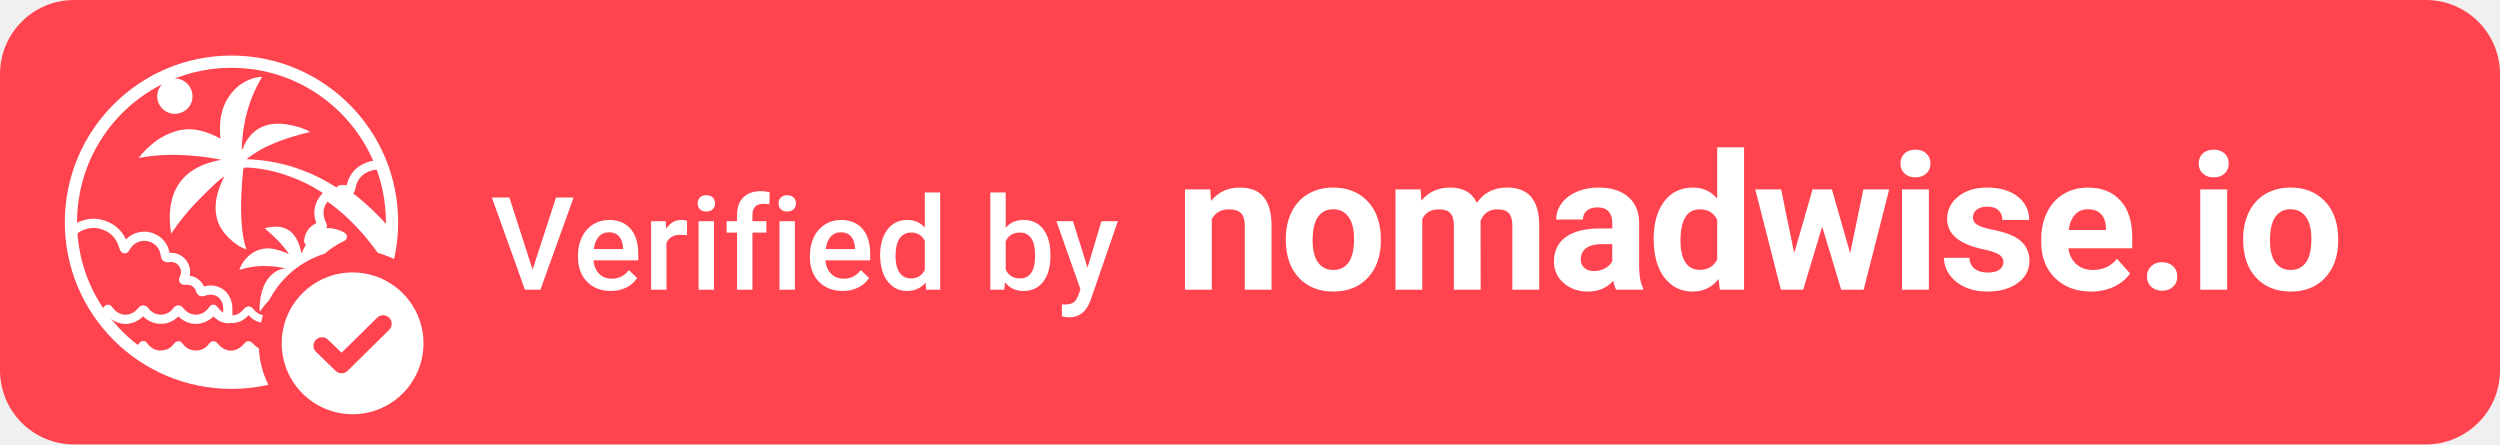
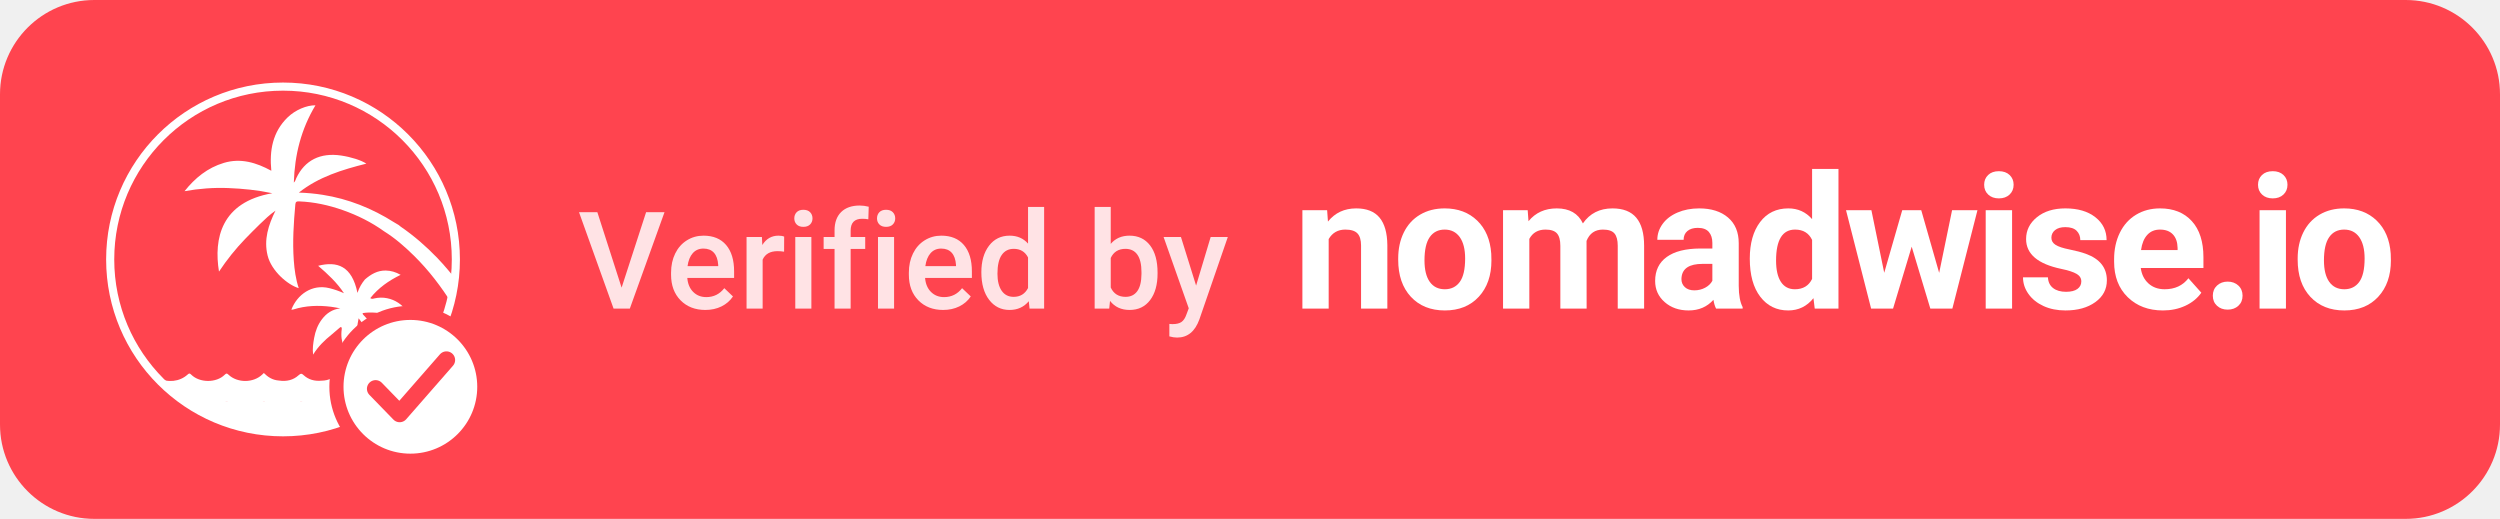
- <svg xmlns="http://www.w3.org/2000/svg" width="270" height="48" viewBox="0 0 270 48" role="img" aria-label="Verified by nomadwise.io">
-   <rect x="0.5" y="0.5" width="269.0" height="47.0" rx="7.5" fill="#FF444F" stroke="#FF444F" stroke-width="1.0" />
-   <defs>
-     <mask id="vlrg" maskUnits="userSpaceOnUse" x="0" y="0" width="270" height="48">
-       <rect width="270" height="48" fill="#fff" />
-       <circle cx="38.08" cy="37.08" r="10.14" fill="#000" />
-     </mask>
-   </defs>
-   <g mask="url(#vlrg)">
-     <svg x="7.00" y="6.00" width="36" height="36" viewBox="13.339 5.712 435.880 435.880">
-       <defs>
-         <clipPath id="vlrc">
-           <circle cx="231.279" cy="223.652" r="207.94" />
-         </clipPath>
-       </defs>
-       <g clip-path="url(#vlrc)">
-         <path fill="#fff" d="M421.485,221.893c-13.82-14.372-28.782-27.389-45.234-38.676c-0.847-0.581-1.595-1.305-2.389-1.961c-1.912-1.128-3.856-2.206-5.731-3.394c-27.104-17.172-56.318-28.87-88.091-33.865c-9.636-1.515-19.345-2.421-29.249-2.72c24.463-19.42,53.42-28.186,83.171-35.686c-6.201-4.166-18.825-8.178-31.043-9.987c-25.794-3.819-44.862,5.791-55.296,27.826c-0.786,1.661-1.007,3.66-3.029,5.549c1.024-34.332,9.056-65.974,26.66-95.279c-10.813-0.18-24.918,5.71-34.378,14.949c-18.431,18-22.469,40.674-20.02,65.714c-18.584-10.106-37.705-15.915-58.487-9.701c-20.084,6.006-35.577,18.644-48.456,34.869c17.974-3.22,35.892-4.566,53.939-3.845c17.971,0.718,35.835,2.467,54.25,6.364c-63.29,10.965-72.322,56.167-65.737,96.579c4.909-7.335,9.936-14.317,15.345-21.021c5.331-6.609,10.884-13.025,16.794-19.117c6.011-6.196,12.068-12.355,18.27-18.359c6.071-5.877,12.178-11.743,19.219-16.635c-8.687,17.691-14.633,35.678-9.664,55.53c4.631,18.504,24.222,35.762,38.308,40.032c-3.687-11.174-5.254-22.615-6.093-34.211c-1.673-23.111-0.168-46.111,1.92-69.114c0.303-3.341,1.801-3.733,4.607-3.625c18.605,0.717,36.554,4.65,54.051,10.826c18.042,6.369,35.036,14.801,50.611,25.985c13.546,8.442,25.472,18.883,36.806,30.024c18.297,17.986,33.714,38.264,47.321,59.96c0.528,0.841,1.023,1.718,1.665,2.307c2.596-9.503,4.574-19.261,5.868-29.235C438.986,241.749,430.674,231.45,421.485,221.893z" />
-         <path fill="#fff" d="M374.019,350.035c-0.363-0.462-0.783-0.889-1.079-1.39c-12.096-20.454-26.253-39.355-42.596-56.613c-0.498-0.525-1.097-1.016-0.839-2.246c5.316-0.908,10.814-0.883,16.277-0.478c16.263,1.206,30.743,7.39,44.416,17.016c-0.126-1.79-0.119-2.83-0.282-3.843c-3.462-21.383-24.982-35.749-46.137-30.78c-1.529,0.359-2.99,1.026-4.996-0.366c10.145-12.757,22.868-21.579,37.436-28.713c-6.133-3.462-12.011-5.207-18.413-5.299c-10.197-0.147-18.227,4.627-25.594,11c-3.772,4.635-6.945,9.649-9.195,16.564c-6.749-33.323-25.101-39.397-48.446-33.397c11.975,10.262,23.282,20.772,31.823,33.786c-5.956-2.701-11.844-4.703-17.928-6.221c-21.583-5.386-39.694,8.03-46.805,26.212c0.101,0.131,0.206,0.259,0.314,0.384c0.729-0.12,1.485-0.154,2.183-0.374c15.202-4.788,30.709-5.257,46.386-3.294c1.918,0.24,3.826,0.566,5.731,0.9c1.854,0.325,3.696,0.711,5.544,1.071c-9.774,1.131-16.942,6.006-22.596,13.462c-5.145,6.785-8.062,14.545-9.554,22.845c-1.185,6.596-2.256,13.231-1.319,20.69c6.296-10.158,14.182-17.757,22.804-24.668c3.152-2.701,6.287-5.423,9.47-8.087c0.748-0.626,1.625-1.763,2.646-0.876c0.484,0.42,0.465,1.665,0.351,2.491c-2.208,16.002,4.156,28.648,15.348,39.424c2.999,2.142,5.613,4.891,9.346,6.138c0.639-2.078-1.047-3.469-0.929-5.195c-3.952-8.686-4.935-17.974-5.375-27.336c-0.411-8.749,0.576-17.393,2.443-26.671c6.344,8.063,11.614,16.079,16.542,24.321c5.024,8.401,10.1,16.783,13.819,25.885c2.569,4.032,4.098,8.551,6.047,12.874c4.506,9.995,7.322,20.596,11.073,30.861c5.221-4.416,10.231-9.072,15.013-13.953c-0.144-0.187-0.275-0.398-0.393-0.639C382.394,367.017,378.202,358.529,374.019,350.035z" />
-         <path fill="none" stroke="#fff" stroke-width="12" stroke-linejoin="round" d="M194.721,314.132c-2.722,1.018-3.284,0.45-4.134-2.144c-2.816-8.598-10.699-13.393-19.817-12.515c-0.697,0.067-1.453,0.44-2.034-0.498c0.573-1.587,1.257-3.219,1.757-4.905c3.886-13.103-7.352-26.393-20.837-24.17c-4.075,0.672-4.58-0.563-5.031-3.96c-2.783-20.999-26.963-31.004-43.963-18.368c-3.892,2.893-6.483,6.799-8.996,10.81c-0.35-0.277-0.5-0.335-0.533-0.432c-0.333-0.984-0.661-1.971-0.965-2.965c-4.765-15.604-15.153-25.295-30.978-28.967c-17.634-4.092-37.906,5.932-44.546,21.487c4.107,37.727,17.833,72.564,38.689,101.999c7.058-1.393,12.111-5.867,16.389-12.014c2.51,2.726,4.512,5.633,7.334,7.726c11.757,8.721,26.807,6.761,36.539-5.089c2.076-2.528,2.781-2.291,4.594,0.102c10.327,13.632,30.873,13.768,41.193,0.17c2.161-2.847,2.765-2.562,4.826,0.01c11.053,13.795,30.71,13.453,41.58-0.533c0.54-0.695,1.071-1.396,1.848-2.409c4.868,6.492,10.419,11.673,18.781,12.434c0.012-4.915,0.222-9.838,0.003-14.742C225.655,318.049,210.761,308.135,194.721,314.132z" />
-         <path fill="none" stroke="#fff" stroke-width="12" stroke-linejoin="round" d="M439.855,278.905c-13.607-21.696-29.024-41.974-47.321-59.96c-11.334-11.141-23.26-21.582-36.806-30.024c-11.486,11.603-12.833,24.714-5.675,39.209c-9.901,3.277-17.004,9.008-17.841,20.194c7.367-6.374,15.397-11.148,25.594-11c6.401,0.093,12.28,1.838,18.413,5.299c-14.568,7.133-27.291,15.956-37.436,28.713c2.006,1.393,3.466,0.726,4.996,0.366c21.156-4.969,42.676,9.397,46.137,30.78c0.164,1.013,0.156,2.053,0.282,3.843c-13.673-9.625-28.153-15.809-44.416-17.016c-5.462-0.405-10.961-0.43-16.277,0.478c-0.258,1.23,0.341,1.721,0.839,2.246c16.343,17.258,30.5,36.159,42.596,56.613c0.296,0.501,0.716,0.928,1.078,1.389c6.403-1.657,11.802-4.893,15.581-10.402c1.517-2.212,2.29-1.917,3.753,0.074c3.957,5.382,9.31,8.563,15.468,10.367c14.681-20.58,25.861-43.825,32.7-68.863C440.878,280.623,440.383,279.746,439.855,278.905z" />
-         <path fill="none" stroke="#fff" stroke-width="12" stroke-linejoin="round" d="M437.443,152.83c-0.117-0.071-0.235-0.138-0.355-0.192c-8.734-3.99-17.755-4.92-26.81-1.558c-12.676,4.706-20.44,13.81-22.807,27.239c-0.462,2.624-0.908,4.566-4.348,3.425c-2.99-0.992-6.144-0.878-9.262-0.488c0.794,0.656,1.543,1.38,2.389,1.961c16.452,11.287,31.414,24.304,45.234,38.676c9.189,9.557,17.501,19.856,25.904,30.084c1.203-9.272,1.83-18.725,1.83-28.325C449.219,198.858,445.07,175.036,437.443,152.83z" />
-         <path fill="#fff" d="M156.927,81.881c-12.654-0.118-22.874-10.538-22.761-23.208c0.111-12.464,10.766-22.979,23.247-22.942c12.694,0.038,23.067,10.747,22.905,23.649C180.159,72.034,169.798,82.001,156.927,81.881z" />
-         <path fill="none" stroke="#fff" stroke-width="12" stroke-linejoin="round" d="M291.152,316.285c3.152-2.701,6.287-5.423,9.47-8.087c0.748-0.626,1.625-1.763,2.646-0.876c0.484,0.42,0.465,1.665,0.351,2.491c-2.208,16.002,4.156,28.648,15.348,39.424c-2.982,1.698-5.386-0.327-7.814-1.402c-4.836-2.141-8.454-5.81-11.454-10.489c-5.395,7.292-11.62,12.634-20.929,12.748c0.91-9.267,5.392-16.151,13.855-20.151c2.374-1.122,2.688-2.302,1.445-4.391C292.375,322.703,292.197,319.353,291.152,316.285z" />
-         <path fill="#fff" d="M241.974,285.651c-0.191,0.105-0.382,0.211-0.573,0.316c0.09-0.229,0.179-0.458,0.264-0.694C241.761,285.399,241.866,285.526,241.974,285.651z" />
-         <path fill="#fff" d="M231.279,441.592c50.217,0,96.459-16.994,133.311-45.531c-0.529-0.092-1.09-0.108-1.543-0.213c-6.357-1.482-11.615-4.715-15.414-9.951c-1.935-2.667-2.705-1.92-4.356,0.197c-8.184,10.496-21.862,13.377-33.194,7.234c-4.377-2.372-7.539-6.029-10.473-9.988c-13.546,17.154-29.678,17.758-44.513,1.755c-1.792-1.933-2.279-0.666-3.268,0.506c-12.244,14.515-30.078,14.652-42.124,0.242c-1.44-1.723-2.188-2.555-3.81-0.234c-10.076,14.417-32.304,14.531-42.384-0.087c-1.344-1.949-2.22-1.803-3.55,0.065c-3.478,4.885-8.125,8.316-13.952,9.825c-11.216,2.905-20.504-0.309-27.945-9.15c-0.901-1.07-1.623-4.085-3.716-1.041c-4.054,5.898-9.764,9.086-16.375,10.846C134.827,424.6,181.066,441.592,231.279,441.592z" />
-         <path fill="none" stroke="#fff" stroke-width="10" stroke-linejoin="round" d="M360.861,359.252c-1.949-4.323-3.478-8.842-6.047-12.874c-3.332-1.269-5.483-3.887-7.451-6.66c-1.289-1.816-2.091-2.382-3.689-0.048c-3.915,5.718-9.625,8.917-16.289,10.509c-0.118,1.726,1.568,3.117,0.929,5.195c-3.733-1.247-6.347-3.996-9.344-6.137c-2.984,1.696-5.388-0.328-7.816-1.403c-4.836-2.141-8.454-5.81-11.454-10.489c-5.395,7.292-11.62,12.634-20.929,12.748c-8.784,1.116-16.114-1.917-21.646-8.557c-2.743-3.291-3.677-4.022-6.877-0.132c-6.012,7.306-14.189,10.424-23.83,8.495c-8.362-0.761-13.913-5.942-18.781-12.434c-0.777,1.013-1.308,1.715-1.848,2.409c-10.871,13.985-30.528,14.327-41.58,0.533c-2.06-2.571-2.665-2.857-4.826-0.01c-10.321,13.598-30.866,13.462-41.193-0.17c-1.813-2.393-2.517-2.63-4.594-0.102c-9.732,11.851-24.782,13.81-36.539,5.089c-2.822-2.093-4.824-5-7.334-7.726c-4.278,6.147-9.331,10.622-16.389,12.014c12.501,17.644,27.566,33.34,44.643,46.563c6.611-1.76,12.321-4.948,16.375-10.846c2.092-3.044,2.815-0.029,3.716,1.041c7.44,8.841,16.729,12.055,27.945,9.15c5.827-1.509,10.474-4.94,13.952-9.825c1.33-1.868,2.206-2.014,3.55-0.065c10.08,14.618,32.308,14.504,42.384,0.087c1.622-2.321,2.369-1.49,3.81,0.234c12.046,14.41,29.88,14.273,42.124-0.242c0.988-1.171,1.476-2.439,3.268-0.506c14.835,16.003,30.966,15.4,44.513-1.755c2.934,3.959,6.096,7.615,10.473,9.988c11.332,6.142,25.009,3.261,33.194-7.234c1.651-2.117,2.421-2.864,4.356-0.197c3.799,5.235,9.057,8.468,15.414,9.951c0.453,0.106,1.014,0.121,1.543,0.213c2.492-1.93,4.939-3.914,7.343-5.947C368.182,379.848,365.367,369.248,360.861,359.252z" />
-         <path fill="none" stroke="#fff" stroke-width="10" stroke-linejoin="round" d="M393.353,339.707c-1.464-1.991-2.236-2.286-3.753-0.074c-3.779,5.509-9.178,8.745-15.58,10.402c4.183,8.493,8.374,16.982,12.534,25.486c0.118,0.241,0.25,0.452,0.393,0.639c7.943-8.106,15.266-16.822,21.874-26.085C402.662,348.27,397.31,345.089,393.353,339.707z" />
-         <path fill="none" stroke="#fff" stroke-width="12" stroke-linejoin="round" d="M327.385,350.179c-3.952-8.686-4.935-17.974-5.375-27.336c-0.411-8.749,0.576-17.393,2.443-26.671c6.344,8.063,11.614,16.079,16.542,24.321c5.024,8.401,10.1,16.783,13.819,25.885c-3.332-1.269-5.482-3.887-7.451-6.66c-1.289-1.816-2.091-2.382-3.689-0.048C339.759,345.389,334.049,348.587,327.385,350.179z" />
+ <svg xmlns="http://www.w3.org/2000/svg" viewBox="0 0 212 44" width="212" height="44" role="img" aria-label="Verified by nomadwise.io">
+   <rect width="212" height="44" rx="8" fill="#FF444F" />
+   <g transform="translate(8.086 6.611) scale(0.06881)">
+     <clipPath id="c240220">
+       <circle cx="231.28" cy="223.65" r="213.0" />
+     </clipPath>
+     <g clip-path="url(#c240220)">
+       <path fill="#FFFFFF" d="M421.485,221.893c-13.82-14.372-28.782-27.389-45.234-38.676c-0.847-0.581-1.595-1.305-2.389-1.961    c-1.912-1.128-3.856-2.206-5.731-3.394c-27.104-17.172-56.318-28.87-88.091-33.865c-9.636-1.515-19.345-2.421-29.249-2.72    c24.463-19.42,53.42-28.186,83.171-35.686c-6.201-4.166-18.825-8.178-31.043-9.987c-25.794-3.819-44.862,5.791-55.296,27.826    c-0.786,1.661-1.007,3.66-3.029,5.549c1.024-34.332,9.056-65.974,26.66-95.279c-10.813-0.18-24.918,5.71-34.378,14.949    c-18.431,18-22.469,40.674-20.02,65.714c-18.584-10.106-37.705-15.915-58.487-9.701c-20.084,6.006-35.577,18.644-48.456,34.869    c17.974-3.22,35.892-4.566,53.939-3.845c17.971,0.718,35.835,2.467,54.25,6.364c-63.29,10.965-72.322,56.167-65.737,96.579    c4.909-7.335,9.936-14.317,15.345-21.021c5.331-6.609,10.884-13.025,16.794-19.117c6.011-6.196,12.068-12.355,18.27-18.359    c6.071-5.877,12.178-11.743,19.219-16.635c-8.687,17.691-14.633,35.678-9.664,55.53c4.631,18.504,24.222,35.762,38.308,40.032    c-3.687-11.174-5.254-22.615-6.093-34.211c-1.673-23.111-0.168-46.111,1.92-69.114c0.303-3.341,1.801-3.733,4.607-3.625    c18.605,0.717,36.554,4.65,54.051,10.826c18.042,6.369,35.036,14.801,50.611,25.985c13.546,8.442,25.472,18.883,36.806,30.024    c18.297,17.986,33.714,38.264,47.321,59.96c0.528,0.841,1.023,1.718,1.665,2.307c2.596-9.503,4.574-19.261,5.868-29.235    C438.986,241.749,430.674,231.45,421.485,221.893z" />
+       <path fill="#FFFFFF" d="M374.019,350.035c-0.363-0.462-0.783-0.889-1.079-1.39c-12.096-20.454-26.253-39.355-42.596-56.613    c-0.498-0.525-1.097-1.016-0.839-2.246c5.316-0.908,10.814-0.883,16.277-0.478c16.263,1.206,30.743,7.39,44.416,17.016    c-0.126-1.79-0.119-2.83-0.282-3.843c-3.462-21.383-24.982-35.749-46.137-30.78c-1.529,0.359-2.99,1.026-4.996-0.366    c10.145-12.757,22.868-21.579,37.436-28.713c-6.133-3.462-12.011-5.207-18.413-5.299c-10.197-0.147-18.227,4.627-25.594,11    c-3.772,4.635-6.945,9.649-9.195,16.564c-6.749-33.323-25.101-39.397-48.446-33.397c11.975,10.262,23.282,20.772,31.823,33.786    c-5.956-2.701-11.844-4.703-17.928-6.221c-21.583-5.386-39.694,8.03-46.805,26.212c0.101,0.131,0.206,0.259,0.314,0.384    c0.729-0.12,1.485-0.154,2.183-0.374c15.202-4.788,30.709-5.257,46.386-3.294c1.918,0.24,3.826,0.566,5.731,0.9    c1.854,0.325,3.696,0.711,5.544,1.071c-9.774,1.131-16.942,6.006-22.596,13.462c-5.145,6.785-8.062,14.545-9.554,22.845    c-1.185,6.596-2.256,13.231-1.319,20.69c6.296-10.158,14.182-17.757,22.804-24.668c3.152-2.701,6.287-5.423,9.47-8.087    c0.748-0.626,1.625-1.763,2.646-0.876c0.484,0.42,0.465,1.665,0.351,2.491c-2.208,16.002,4.156,28.648,15.348,39.424    c2.999,2.142,5.613,4.891,9.346,6.138c0.639-2.078-1.047-3.469-0.929-5.195c-3.952-8.686-4.935-17.974-5.375-27.336    c-0.411-8.749,0.576-17.393,2.443-26.671c6.344,8.063,11.614,16.079,16.542,24.321c5.024,8.401,10.1,16.783,13.819,25.885    c2.569,4.032,4.098,8.551,6.047,12.874c4.506,9.995,7.322,20.596,11.073,30.861c5.221-4.416,10.231-9.072,15.013-13.953    c-0.144-0.187-0.275-0.398-0.393-0.639C382.394,367.017,378.202,358.529,374.019,350.035z" />
+       <g transform="translate(0 110.50) scale(1 0.75)">
+         <path fill="#FFFFFF" d="M231.279,441.592c50.217,0,96.459-16.994,133.311-45.531c-0.529-0.092-1.09-0.108-1.543-0.213    c-6.357-1.482-11.615-4.715-15.414-9.951c-1.935-2.667-2.705-1.92-4.356,0.197c-8.184,10.496-21.862,13.377-33.194,7.234    c-4.377-2.372-7.539-6.029-10.473-9.988c-13.546,17.154-29.678,17.758-44.513,1.755c-1.792-1.933-2.279-0.666-3.268,0.506    c-12.244,14.515-30.078,14.652-42.124,0.242c-1.44-1.723-2.188-2.555-3.81-0.234c-10.076,14.417-32.304,14.531-42.384-0.087    c-1.344-1.949-2.22-1.803-3.55,0.065c-3.478,4.885-8.125,8.316-13.952,9.825c-11.216,2.905-20.504-0.309-27.945-9.15    c-0.901-1.07-1.623-4.085-3.716-1.041c-4.054,5.898-9.764,9.086-16.375,10.846C134.827,424.6,181.066,441.592,231.279,441.592z" />
+         <path fill="#FFFFFF" d="M360.861,359.252c-1.949-4.323-3.478-8.842-6.047-12.874c-3.332-1.269-5.483-3.887-7.451-6.66     c-1.289-1.816-2.091-2.382-3.689-0.048c-3.915,5.718-9.625,8.917-16.289,10.509c-0.118,1.726,1.568,3.117,0.929,5.195     c-3.733-1.247-6.347-3.996-9.344-6.137c-2.984,1.696-5.388-0.328-7.816-1.403c-4.836-2.141-8.454-5.81-11.454-10.489     c-5.395,7.292-11.62,12.634-20.929,12.748c-8.784,1.116-16.114-1.917-21.646-8.557c-2.743-3.291-3.677-4.022-6.877-0.132     c-6.012,7.306-14.189,10.424-23.83,8.495c-8.362-0.761-13.913-5.942-18.781-12.434c-0.777,1.013-1.308,1.715-1.848,2.409     c-10.871,13.985-30.528,14.327-41.58,0.533c-2.06-2.571-2.665-2.857-4.826-0.01c-10.321,13.598-30.866,13.462-41.193-0.17     c-1.813-2.393-2.517-2.63-4.594-0.102c-9.732,11.851-24.782,13.81-36.539,5.089c-2.822-2.093-4.824-5-7.334-7.726     c-4.278,6.147-9.331,10.622-16.389,12.014c12.501,17.644,27.566,33.34,44.643,46.563c6.611-1.76,12.321-4.948,16.375-10.846     c2.092-3.044,2.815-0.029,3.716,1.041c7.44,8.841,16.729,12.055,27.945,9.15c5.827-1.509,10.474-4.94,13.952-9.825     c1.33-1.868,2.206-2.014,3.55-0.065c10.08,14.618,32.308,14.504,42.384,0.087c1.622-2.321,2.369-1.49,3.81,0.234     c12.046,14.41,29.88,14.273,42.124-0.242c0.988-1.171,1.476-2.439,3.268-0.506c14.835,16.003,30.966,15.4,44.513-1.755     c2.934,3.959,6.096,7.615,10.473,9.988c11.332,6.142,25.009,3.261,33.194-7.234c1.651-2.117,2.421-2.864,4.356-0.197     c3.799,5.235,9.057,8.468,15.414,9.951c0.453,0.106,1.014,0.121,1.543,0.213c2.492-1.93,4.939-3.914,7.343-5.947     C368.182,379.848,365.367,369.248,360.861,359.252z" />
+         <path fill="#FFFFFF" d="M393.353,339.707c-1.464-1.991-2.236-2.286-3.753-0.074c-3.779,5.509-9.178,8.745-15.58,10.402     c4.183,8.493,8.374,16.982,12.534,25.486c0.118,0.241,0.25,0.452,0.393,0.639c7.943-8.106,15.266-16.822,21.874-26.085     C402.662,348.27,397.31,345.089,393.353,339.707z" />
+         <rect x="0" y="384" width="480" height="70" fill="#FFFFFF" />
      </g>
-       <circle cx="231.279" cy="223.652" r="209.94" fill="none" stroke="#fff" stroke-width="16" />
-     </svg>
+     </g>
+     <circle cx="231.28" cy="223.65" r="213.0" fill="none" stroke="#FFFFFF" stroke-width="10" />
  </g>
-   <svg x="30.16" y="29.16" width="15.84" height="15.84" viewBox="0 0 24 24">
-     <defs>
-       <mask id="vlrm">
-         <rect width="24" height="24" fill="#fff" />
-         <path d="M7 12.4l3.2 3.1L17 8.8" fill="none" stroke="#000" stroke-width="2.8" stroke-linecap="round" stroke-linejoin="round" />
-       </mask>
-     </defs>
-     <circle cx="12" cy="12" r="11.6" fill="#fff" mask="url(#vlrm)" />
-   </svg>
-   <path fill="#FFFFFF" d="M57.519 29.121 60.048 21.335H61.948L58.366 31.288H56.691L53.123 21.335H55.017ZM65.965 31.424Q64.386 31.424 63.405 30.43Q62.424 29.435 62.424 27.781V27.576Q62.424 26.468 62.851 25.597Q63.279 24.725 64.051 24.24Q64.824 23.755 65.774 23.755Q67.285 23.755 68.108 24.718Q68.932 25.682 68.932 27.446V28.116H64.099Q64.174 29.032 64.711 29.565Q65.247 30.098 66.061 30.098Q67.203 30.098 67.92 29.175L68.816 30.03Q68.371 30.693 67.63 31.059Q66.888 31.424 65.965 31.424ZM65.767 25.088Q65.083 25.088 64.663 25.566Q64.243 26.045 64.126 26.899H67.291V26.776Q67.237 25.942 66.847 25.515Q66.457 25.088 65.767 25.088ZM74.193 25.409Q73.865 25.354 73.516 25.354Q72.375 25.354 71.978 26.229V31.288H70.317V23.891H71.903L71.944 24.718Q72.546 23.755 73.612 23.755Q73.968 23.755 74.2 23.85ZM77.11 31.288H75.448V23.891H77.11ZM75.346 21.97Q75.346 21.588 75.589 21.335Q75.831 21.082 76.282 21.082Q76.734 21.082 76.98 21.335Q77.226 21.588 77.226 21.97Q77.226 22.346 76.98 22.596Q76.734 22.845 76.282 22.845Q75.831 22.845 75.589 22.596Q75.346 22.346 75.346 21.97ZM79.602 31.288V25.122H78.474V23.891H79.602V23.215Q79.602 21.984 80.286 21.314Q80.969 20.644 82.2 20.644Q82.637 20.644 83.129 20.767L83.088 22.066Q82.815 22.011 82.453 22.011Q81.263 22.011 81.263 23.235V23.891H82.767V25.122H81.263V31.288ZM85.848 31.288H84.187V23.891H85.848ZM84.084 21.97Q84.084 21.588 84.327 21.335Q84.569 21.082 85.021 21.082Q85.472 21.082 85.718 21.335Q85.964 21.588 85.964 21.97Q85.964 22.346 85.718 22.596Q85.472 22.845 85.021 22.845Q84.569 22.845 84.327 22.596Q84.084 22.346 84.084 21.97ZM91.013 31.424Q89.434 31.424 88.453 30.43Q87.472 29.435 87.472 27.781V27.576Q87.472 26.468 87.899 25.597Q88.327 24.725 89.099 24.24Q89.871 23.755 90.822 23.755Q92.332 23.755 93.156 24.718Q93.98 25.682 93.98 27.446V28.116H89.147Q89.222 29.032 89.759 29.565Q90.295 30.098 91.109 30.098Q92.25 30.098 92.968 29.175L93.864 30.03Q93.419 30.693 92.678 31.059Q91.936 31.424 91.013 31.424ZM90.815 25.088Q90.131 25.088 89.711 25.566Q89.29 26.045 89.174 26.899H92.339V26.776Q92.285 25.942 91.895 25.515Q91.505 25.088 90.815 25.088ZM95.057 27.535Q95.057 25.826 95.85 24.79Q96.643 23.755 97.976 23.755Q99.152 23.755 99.877 24.575V20.788H101.538V31.288H100.034L99.952 30.522Q99.207 31.424 97.963 31.424Q96.664 31.424 95.861 30.379Q95.057 29.333 95.057 27.535ZM96.719 27.678Q96.719 28.806 97.153 29.439Q97.587 30.071 98.387 30.071Q99.405 30.071 99.877 29.162V26.004Q99.419 25.115 98.4 25.115Q97.594 25.115 97.156 25.754Q96.719 26.393 96.719 27.678ZM113.448 27.665Q113.448 29.387 112.679 30.406Q111.91 31.424 110.563 31.424Q109.264 31.424 108.54 30.488L108.458 31.288H106.954V20.788H108.615V24.602Q109.333 23.755 110.549 23.755Q111.903 23.755 112.675 24.759Q113.448 25.764 113.448 27.569ZM111.787 27.521Q111.787 26.318 111.363 25.716Q110.939 25.115 110.132 25.115Q109.052 25.115 108.615 26.058V29.107Q109.059 30.071 110.146 30.071Q110.925 30.071 111.349 29.49Q111.773 28.909 111.787 27.733ZM117.451 28.909 118.955 23.891H120.726L117.786 32.409Q117.109 34.275 115.489 34.275Q115.127 34.275 114.689 34.152V32.867L115.004 32.887Q115.633 32.887 115.951 32.658Q116.269 32.429 116.453 31.889L116.692 31.254L114.095 23.891H115.886Z" />
-   <path fill="#FFFFFF" d="M130.702 20.457 130.792 21.708Q131.953 20.257 133.905 20.257Q135.627 20.257 136.467 21.268Q137.308 22.279 137.328 24.291V31.288H134.435V24.361Q134.435 23.44 134.035 23.025Q133.635 22.609 132.704 22.609Q131.483 22.609 130.872 23.65V31.288H127.979V20.457ZM138.87 25.772Q138.87 24.161 139.491 22.9Q140.111 21.638 141.277 20.948Q142.443 20.257 143.985 20.257Q146.177 20.257 147.563 21.598Q148.95 22.94 149.11 25.242L149.13 25.983Q149.13 28.475 147.739 29.981Q146.347 31.488 144.005 31.488Q141.663 31.488 140.266 29.986Q138.87 28.485 138.87 25.902ZM141.763 25.983Q141.763 27.524 142.343 28.34Q142.924 29.156 144.005 29.156Q145.056 29.156 145.647 28.35Q146.237 27.544 146.237 25.772Q146.237 24.261 145.647 23.43Q145.056 22.599 143.985 22.599Q142.924 22.599 142.343 23.425Q141.763 24.251 141.763 25.983ZM153.424 20.457 153.514 21.668Q154.666 20.257 156.627 20.257Q158.72 20.257 159.5 21.909Q160.641 20.257 162.753 20.257Q164.515 20.257 165.376 21.283Q166.237 22.309 166.237 24.371V31.288H163.334V24.381Q163.334 23.46 162.974 23.035Q162.613 22.609 161.702 22.609Q160.401 22.609 159.901 23.85L159.911 31.288H157.018V24.391Q157.018 23.45 156.648 23.03Q156.277 22.609 155.386 22.609Q154.155 22.609 153.605 23.63V31.288H150.712V20.457ZM174.535 31.288Q174.335 30.897 174.245 30.317Q173.194 31.488 171.512 31.488Q169.921 31.488 168.875 30.567Q167.829 29.646 167.829 28.245Q167.829 26.523 169.105 25.602Q170.381 24.681 172.793 24.671H174.125V24.051Q174.125 23.3 173.739 22.85Q173.354 22.399 172.523 22.399Q171.792 22.399 171.377 22.749Q170.962 23.1 170.962 23.71H168.069Q168.069 22.769 168.649 21.969Q169.23 21.168 170.291 20.712Q171.352 20.257 172.673 20.257Q174.675 20.257 175.851 21.263Q177.028 22.269 177.028 24.091V28.785Q177.038 30.327 177.458 31.118V31.288ZM172.143 29.276Q172.783 29.276 173.324 28.991Q173.865 28.705 174.125 28.225V26.363H173.044Q170.872 26.363 170.731 27.864L170.721 28.035Q170.721 28.575 171.102 28.925Q171.482 29.276 172.143 29.276ZM178.599 25.792Q178.599 23.26 179.735 21.758Q180.872 20.257 182.843 20.257Q184.425 20.257 185.456 21.438V15.913H188.359V31.288H185.746L185.606 30.137Q184.525 31.488 182.823 31.488Q180.912 31.488 179.755 29.981Q178.599 28.475 178.599 25.792ZM181.492 26.003Q181.492 27.524 182.023 28.335Q182.553 29.146 183.564 29.146Q184.905 29.146 185.456 28.015V23.74Q184.915 22.609 183.584 22.609Q181.492 22.609 181.492 26.003ZM199.82 27.354 201.242 20.457H204.034L201.272 31.288H198.849L196.797 24.471L194.745 31.288H192.333L189.57 20.457H192.363L193.774 27.344L195.756 20.457H197.848ZM208.319 31.288H205.416V20.457H208.319ZM205.246 17.654Q205.246 17.004 205.681 16.583Q206.117 16.163 206.867 16.163Q207.608 16.163 208.048 16.583Q208.489 17.004 208.489 17.654Q208.489 18.315 208.043 18.736Q207.598 19.156 206.867 19.156Q206.137 19.156 205.691 18.736Q205.246 18.315 205.246 17.654ZM216.367 28.295Q216.367 27.764 215.841 27.459Q215.316 27.154 214.155 26.913Q210.291 26.103 210.291 23.63Q210.291 22.189 211.487 21.223Q212.683 20.257 214.615 20.257Q216.677 20.257 217.913 21.228Q219.149 22.199 219.149 23.75H216.257Q216.257 23.13 215.856 22.724Q215.456 22.319 214.605 22.319Q213.874 22.319 213.474 22.649Q213.074 22.98 213.074 23.49Q213.074 23.971 213.529 24.266Q213.984 24.561 215.065 24.776Q216.147 24.992 216.887 25.262Q219.179 26.103 219.179 28.175Q219.179 29.656 217.908 30.572Q216.637 31.488 214.625 31.488Q213.264 31.488 212.208 31.002Q211.152 30.517 210.551 29.671Q209.95 28.825 209.95 27.844H212.693Q212.733 28.615 213.264 29.026Q213.794 29.436 214.685 29.436Q215.516 29.436 215.941 29.121Q216.367 28.805 216.367 28.295ZM225.826 31.488Q223.444 31.488 221.947 30.027Q220.451 28.565 220.451 26.133V25.852Q220.451 24.221 221.082 22.935Q221.712 21.648 222.868 20.953Q224.024 20.257 225.506 20.257Q227.728 20.257 229.004 21.658Q230.281 23.06 230.281 25.632V26.813H223.384Q223.524 27.874 224.23 28.515Q224.935 29.156 226.016 29.156Q227.688 29.156 228.629 27.944L230.05 29.536Q229.4 30.457 228.289 30.972Q227.177 31.488 225.826 31.488ZM225.496 22.599Q224.635 22.599 224.099 23.18Q223.564 23.76 223.414 24.841H227.438V24.611Q227.418 23.65 226.917 23.125Q226.417 22.599 225.496 22.599ZM231.872 29.866Q231.872 29.176 232.338 28.745Q232.803 28.315 233.504 28.315Q234.215 28.315 234.68 28.745Q235.145 29.176 235.145 29.866Q235.145 30.547 234.685 30.972Q234.225 31.398 233.504 31.398Q232.793 31.398 232.333 30.972Q231.872 30.547 231.872 29.866ZM240.531 31.288H237.628V20.457H240.531ZM237.458 17.654Q237.458 17.004 237.893 16.583Q238.329 16.163 239.079 16.163Q239.82 16.163 240.261 16.583Q240.701 17.004 240.701 17.654Q240.701 18.315 240.256 18.736Q239.81 19.156 239.079 19.156Q238.349 19.156 237.903 18.736Q237.458 18.315 237.458 17.654ZM242.263 25.772Q242.263 24.161 242.883 22.9Q243.504 21.638 244.67 20.948Q245.836 20.257 247.378 20.257Q249.57 20.257 250.956 21.598Q252.343 22.94 252.503 25.242L252.523 25.983Q252.523 28.475 251.131 29.981Q249.74 31.488 247.398 31.488Q245.056 31.488 243.659 29.986Q242.263 28.485 242.263 25.902ZM245.156 25.983Q245.156 27.524 245.736 28.34Q246.317 29.156 247.398 29.156Q248.449 29.156 249.039 28.35Q249.63 27.544 249.63 25.772Q249.63 24.261 249.039 23.43Q248.449 22.599 247.378 22.599Q246.317 22.599 245.736 23.425Q245.156 24.251 245.156 25.983Z" />
+   <circle cx="34.80" cy="32.80" r="6.87" fill="#FF444F" />
+   <circle cx="34.80" cy="32.80" r="5.67" fill="#FFFFFF" />
+   <path d="M31.85 32.97 L33.89 35.07 L37.86 30.53" fill="none" stroke="#FF444F" stroke-width="1.47" stroke-linecap="round" stroke-linejoin="round" />
+   <path fill="#FFE3E5" d="M52.712 24.392 54.789 17.996H56.35L53.408 26.172H52.032L49.101 17.996H50.656Z M59.815 26.284Q58.518 26.284 57.712 25.467Q56.906 24.65 56.906 23.291V23.123Q56.906 22.213 57.257 21.497Q57.608 20.781 58.243 20.383Q58.877 19.984 59.658 19.984Q60.899 19.984 61.575 20.776Q62.252 21.568 62.252 23.016V23.567H58.282Q58.344 24.319 58.785 24.757Q59.225 25.195 59.894 25.195Q60.831 25.195 61.421 24.437L62.156 25.139Q61.792 25.684 61.182 25.984Q60.573 26.284 59.815 26.284ZM59.652 21.079Q59.091 21.079 58.745 21.472Q58.4 21.865 58.304 22.567H60.904V22.466Q60.859 21.781 60.539 21.43Q60.219 21.079 59.652 21.079Z M66.491 21.343Q66.222 21.298 65.936 21.298Q64.998 21.298 64.672 22.017V26.172H63.308V20.096H64.61L64.644 20.776Q65.138 19.984 66.014 19.984Q66.306 19.984 66.497 20.063Z M68.805 26.172H67.44V20.096H68.805ZM67.356 18.519Q67.356 18.204 67.556 17.996Q67.755 17.789 68.125 17.789Q68.496 17.789 68.698 17.996Q68.9 18.204 68.9 18.519Q68.9 18.827 68.698 19.032Q68.496 19.237 68.125 19.237Q67.755 19.237 67.556 19.032Q67.356 18.827 67.356 18.519Z M70.77 26.172V21.107H69.844V20.096H70.77V19.541Q70.77 18.53 71.332 17.979Q71.893 17.429 72.904 17.429Q73.263 17.429 73.668 17.53L73.634 18.597Q73.409 18.552 73.112 18.552Q72.135 18.552 72.135 19.557V20.096H73.37V21.107H72.135V26.172Z M75.818 26.172H74.454V20.096H75.818ZM74.37 18.519Q74.37 18.204 74.569 17.996Q74.768 17.789 75.139 17.789Q75.51 17.789 75.712 17.996Q75.914 18.204 75.914 18.519Q75.914 18.827 75.712 19.032Q75.51 19.237 75.139 19.237Q74.768 19.237 74.569 19.032Q74.37 18.827 74.37 18.519Z M79.979 26.284Q78.682 26.284 77.876 25.467Q77.071 24.65 77.071 23.291V23.123Q77.071 22.213 77.422 21.497Q77.772 20.781 78.407 20.383Q79.042 19.984 79.822 19.984Q81.063 19.984 81.74 20.776Q82.416 21.568 82.416 23.016V23.567H78.446Q78.508 24.319 78.949 24.757Q79.39 25.195 80.058 25.195Q80.996 25.195 81.585 24.437L82.321 25.139Q81.956 25.684 81.347 25.984Q80.737 26.284 79.979 26.284ZM79.816 21.079Q79.255 21.079 78.91 21.472Q78.564 21.865 78.469 22.567H81.069V22.466Q81.024 21.781 80.704 21.43Q80.384 21.079 79.816 21.079Z M83.219 23.089Q83.219 21.686 83.871 20.835Q84.522 19.984 85.617 19.984Q86.583 19.984 87.178 20.658V17.547H88.542V26.172H87.307L87.24 25.543Q86.628 26.284 85.606 26.284Q84.539 26.284 83.879 25.425Q83.219 24.566 83.219 23.089ZM84.584 23.207Q84.584 24.134 84.94 24.653Q85.297 25.173 85.954 25.173Q86.791 25.173 87.178 24.426V21.832Q86.802 21.102 85.965 21.102Q85.302 21.102 84.943 21.627Q84.584 22.152 84.584 23.207Z  M98.161 23.196Q98.161 24.611 97.53 25.448Q96.898 26.284 95.792 26.284Q94.725 26.284 94.13 25.515L94.062 26.172H92.827V17.547H94.191V20.68Q94.781 19.984 95.781 19.984Q96.892 19.984 97.527 20.81Q98.161 21.635 98.161 23.117ZM96.797 23.078Q96.797 22.09 96.449 21.596Q96.101 21.102 95.438 21.102Q94.551 21.102 94.191 21.876V24.381Q94.556 25.173 95.449 25.173Q96.089 25.173 96.438 24.695Q96.786 24.218 96.797 23.252Z M101.429 24.218 102.665 20.096H104.119L101.705 27.093Q101.149 28.626 99.818 28.626Q99.52 28.626 99.161 28.525V27.469L99.419 27.486Q99.936 27.486 100.197 27.298Q100.458 27.11 100.61 26.666L100.806 26.144L98.672 20.096H100.144Z" />
+   <g transform="translate(64.459 -0.479) scale(0.09302)">
+     <path fill="#FFFFFF" d="M516.895,196.786l0.746,10.365c6.412-8.016,15.009-12.023,25.788-12.023c9.507,0,16.584,2.792,21.228,8.375    c4.643,5.584,7.02,13.931,7.131,25.042v57.961h-23.964v-57.513c0-5.098-1.106-8.797-3.317-11.097    c-2.211-2.298-5.887-3.448-11.028-3.448c-6.745,0-11.803,2.881-15.174,8.643v63.415h-23.964v-89.72H516.895z" />
+     <path fill="#FFFFFF" d="M581.683,240.817c0-8.899,1.713-16.833,5.141-23.798c3.427-6.966,8.361-12.355,14.801-16.17    c6.439-3.813,13.917-5.721,22.43-5.721c12.105,0,21.986,3.704,29.645,11.111c7.656,7.408,11.926,17.469,12.811,30.183l0.166,6.136    c0,13.766-3.844,24.808-11.525,33.127c-7.686,8.32-17.994,12.479-30.93,12.479s-23.259-4.146-30.971-12.438    c-7.711-8.292-11.567-19.569-11.567-33.832L581.683,240.817L581.683,240.817z M605.646,242.518c0,8.526,1.603,15.047,4.81,19.558    c3.206,4.513,7.794,6.769,13.765,6.769c5.805,0,10.336-2.229,13.6-6.686c3.26-4.457,4.891-11.584,4.891-21.384    c0-8.36-1.631-14.838-4.891-19.434c-3.264-4.595-7.852-6.893-13.766-6.893c-5.859,0-10.394,2.284-13.599,6.851    C607.249,225.868,605.646,232.941,605.646,242.518z" />
+     <path fill="#FFFFFF" d="M699.73,196.786l0.746,10.033c6.356-7.795,14.953-11.691,25.788-11.691c11.554,0,19.486,4.561,23.799,13.682    c6.302-9.121,15.284-13.682,26.948-13.682c9.729,0,16.971,2.833,21.726,8.499c4.754,5.667,7.131,14.193,7.131,25.581v57.298    h-24.047v-57.348c0-5.097-0.995-8.821-2.985-11.177c-1.989-2.355-5.501-3.533-10.53-3.533c-7.188,0-12.162,3.436-14.926,10.306    l0.083,61.752h-23.964v-57.265c0-5.208-1.023-8.976-3.068-11.303c-2.046-2.327-5.528-3.49-10.448-3.49    c-6.799,0-11.72,2.825-14.76,8.478v63.58h-23.964v-89.72H699.73z" />
+     <path fill="#FFFFFF" d="M871.478,286.506c-1.106-2.156-1.907-4.837-2.404-8.043c-5.805,6.468-13.351,9.701-22.638,9.701    c-8.79,0-16.073-2.542-21.85-7.629c-5.777-5.085-8.665-11.497-8.665-19.237c0-9.507,3.524-16.804,10.572-21.891    c7.048-5.086,17.233-7.656,30.557-7.712h11.028v-5.141c0-4.146-1.065-7.463-3.192-9.951c-2.129-2.487-5.487-3.731-10.075-3.731    c-4.036,0-7.201,0.968-9.494,2.902c-2.295,1.936-3.441,4.59-3.441,7.961h-23.964c0-5.195,1.603-10.005,4.81-14.429    c3.205-4.422,7.738-7.89,13.599-10.406c5.858-2.515,12.438-3.772,19.735-3.772c11.056,0,19.831,2.777,26.327,8.333    c6.495,5.556,9.743,13.364,9.743,23.425v38.89c0.054,8.514,1.243,14.954,3.565,19.321v1.409L871.478,286.506L871.478,286.506z     M851.66,269.839c3.537,0,6.8-0.788,9.785-2.363s5.195-3.689,6.634-6.344v-15.423h-8.956c-11.996,0-18.381,4.146-19.154,12.438    l-0.083,1.409c0,2.985,1.05,5.445,3.151,7.38C845.136,268.872,848.011,269.839,851.66,269.839z" />
+     <path fill="#FFFFFF" d="M902.201,240.983c0-13.985,3.137-25.125,9.411-33.417c6.273-8.292,14.856-12.438,25.747-12.438    c8.734,0,15.948,3.262,21.643,9.784V159.14h24.047v127.366h-21.643l-1.161-9.536c-5.97,7.463-13.654,11.194-23.052,11.194    c-10.559,0-19.03-4.159-25.415-12.479C905.393,267.365,902.201,255.798,902.201,240.983z M926.165,242.688    c0,8.441,1.464,14.91,4.396,19.408c2.929,4.499,7.186,6.748,12.77,6.748c7.407,0,12.631-3.137,15.672-9.413v-35.57    c-2.985-6.274-8.155-9.412-15.506-9.412C931.941,214.448,926.165,223.862,926.165,242.688z" />
+     <path fill="#FFFFFF" d="M1074.844,253.918l11.774-57.132h23.135l-22.886,89.72h-20.066l-16.999-56.469l-16.999,56.469h-19.983    l-22.887-89.72h23.136l11.691,57.049l16.418-57.049h17.331L1074.844,253.918z" />
+     <path fill="#FFFFFF" d="M1115.858,173.569c0-3.593,1.202-6.551,3.607-8.873c2.404-2.321,5.68-3.482,9.826-3.482    c4.09,0,7.352,1.161,9.784,3.482c2.432,2.322,3.648,5.28,3.648,8.873c0,3.648-1.23,6.634-3.689,8.955    c-2.461,2.322-5.709,3.482-9.743,3.482c-4.036,0-7.284-1.16-9.743-3.482C1117.087,180.202,1115.858,177.217,1115.858,173.569z     M1141.315,286.506h-24.047v-89.72h24.047V286.506z" />
+     <path fill="#FFFFFF" d="M1204.428,261.713c0-2.93-1.451-5.237-4.354-6.924c-2.902-1.686-7.561-3.192-13.973-4.52    c-21.339-4.478-32.007-13.543-32.007-27.198c0-7.96,3.303-14.606,9.909-19.942c6.604-5.334,15.243-8.001,25.912-8.001    c11.388,0,20.494,2.682,27.322,8.043c6.827,5.362,10.241,12.328,10.241,20.896h-23.964c0-3.427-1.106-6.26-3.317-8.499    c-2.212-2.239-5.667-3.358-10.365-3.358c-4.035,0-7.159,0.912-9.369,2.736c-2.212,1.824-3.317,4.146-3.317,6.966    c0,2.653,1.257,4.796,3.773,6.426c2.515,1.632,6.758,3.041,12.728,4.229c5.971,1.189,11,2.528,15.092,4.021    c12.658,4.644,18.989,12.687,18.989,24.13c0,8.182-3.512,14.801-10.531,19.859c-7.021,5.058-16.087,7.587-27.198,7.587    c-7.519,0-14.193-1.341-20.025-4.021c-5.833-2.681-10.406-6.356-13.723-11.028c-3.317-4.671-4.976-9.715-4.976-15.133h22.72    c0.221,4.257,1.796,7.519,4.727,9.784c2.93,2.268,6.854,3.4,11.775,3.4c4.588,0,8.056-0.871,10.406-2.612    C1203.252,266.813,1204.428,264.532,1204.428,261.713z" />
+     <path fill="#FFFFFF" d="M1278.86,288.164c-13.157,0-23.868-4.034-32.132-12.106c-8.266-8.07-12.396-18.822-12.396-32.256v-2.321    c0-9.01,1.741-17.067,5.224-24.172c3.482-7.103,8.416-12.575,14.801-16.418c6.386-3.842,13.668-5.763,21.85-5.763    c12.272,0,21.933,3.87,28.981,11.608c7.048,7.74,10.572,18.713,10.572,32.92v9.784h-57.133c0.773,5.86,3.109,10.56,7.007,14.097    c3.897,3.538,8.831,5.307,14.802,5.307c9.231,0,16.445-3.344,21.642-10.033l11.775,13.185c-3.595,5.086-8.458,9.052-14.594,11.898    C1293.122,286.74,1286.322,288.164,1278.86,288.164z M1276.123,214.448c-4.755,0-8.61,1.61-11.567,4.831s-4.851,7.83-5.68,13.826    h33.334v-1.917c-0.111-5.33-1.548-9.452-4.312-12.368C1285.133,215.905,1281.208,214.448,1276.123,214.448z" />
+     <path fill="#FFFFFF" d="M1324.318,274.732c0-3.814,1.285-6.91,3.855-9.287c2.57-2.376,5.79-3.565,9.66-3.565    c3.925,0,7.173,1.189,9.743,3.565c2.57,2.377,3.855,5.473,3.855,9.287c0,3.76-1.271,6.813-3.813,9.162    c-2.544,2.351-5.805,3.524-9.785,3.524c-3.926,0-7.159-1.174-9.701-3.524C1325.588,281.545,1324.318,278.491,1324.318,274.732z" />
+     <path fill="#FFFFFF" d="M1365.521,173.569c0-3.593,1.202-6.551,3.607-8.873c2.404-2.321,5.68-3.482,9.826-3.482    c4.09,0,7.352,1.161,9.784,3.482c2.432,2.322,3.648,5.28,3.648,8.873c0,3.648-1.23,6.634-3.689,8.955    c-2.461,2.322-5.709,3.482-9.743,3.482c-4.036,0-7.284-1.16-9.743-3.482C1366.75,180.202,1365.521,177.217,1365.521,173.569z     M1390.978,286.506h-24.047v-89.72h24.047V286.506z" />
+     <path fill="#FFFFFF" d="M1401.666,240.817c0-8.899,1.713-16.833,5.142-23.798c3.427-6.966,8.36-12.355,14.801-16.17    c6.439-3.813,13.916-5.721,22.43-5.721c12.106,0,21.987,3.704,29.645,11.111c7.656,7.408,11.926,17.469,12.812,30.183l0.165,6.136    c0,13.766-3.843,24.808-11.525,33.127c-7.685,8.32-17.994,12.479-30.93,12.479s-23.259-4.146-30.971-12.438    s-11.567-19.569-11.567-33.832v-1.077L1401.666,240.817L1401.666,240.817z M1425.629,242.518c0,8.526,1.603,15.047,4.81,19.558    c3.205,4.513,7.795,6.769,13.765,6.769c5.805,0,10.337-2.229,13.6-6.686c3.261-4.457,4.892-11.584,4.892-21.384    c0-8.36-1.631-14.838-4.892-19.434c-3.263-4.595-7.851-6.893-13.766-6.893c-5.859,0-10.394,2.284-13.599,6.851    C1427.232,225.868,1425.629,232.941,1425.629,242.518z" />
+   </g>
</svg>
